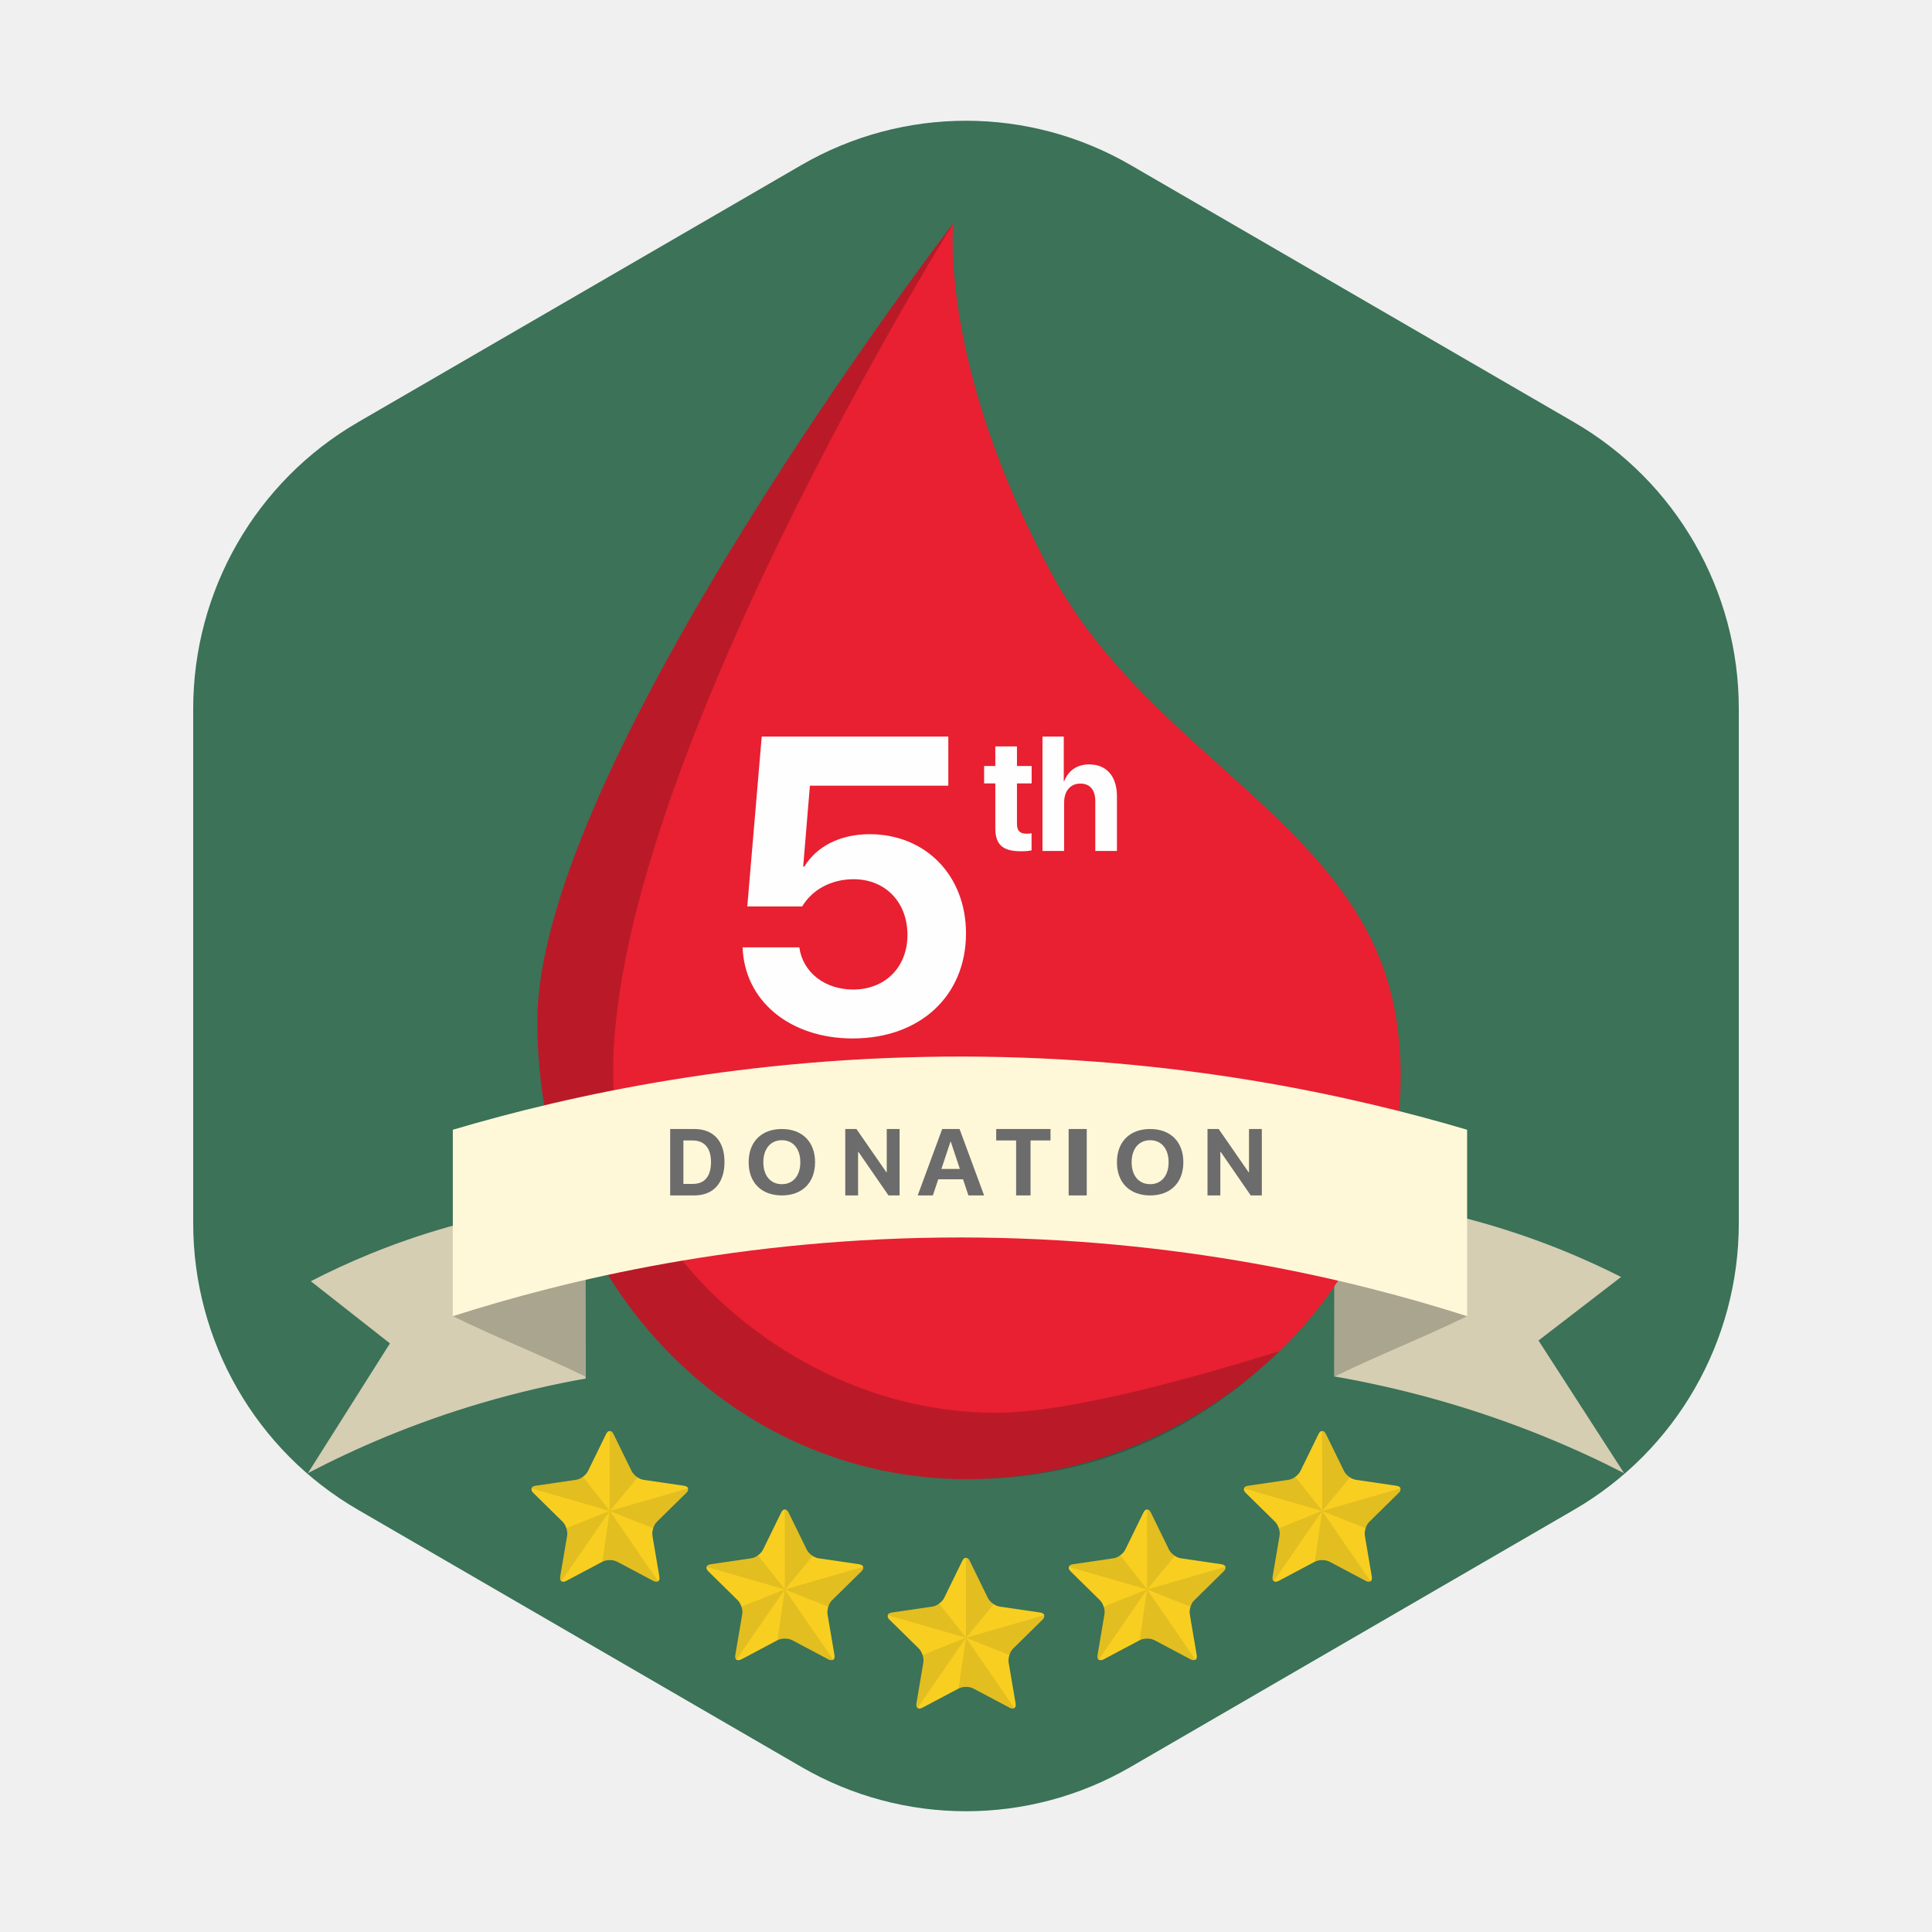
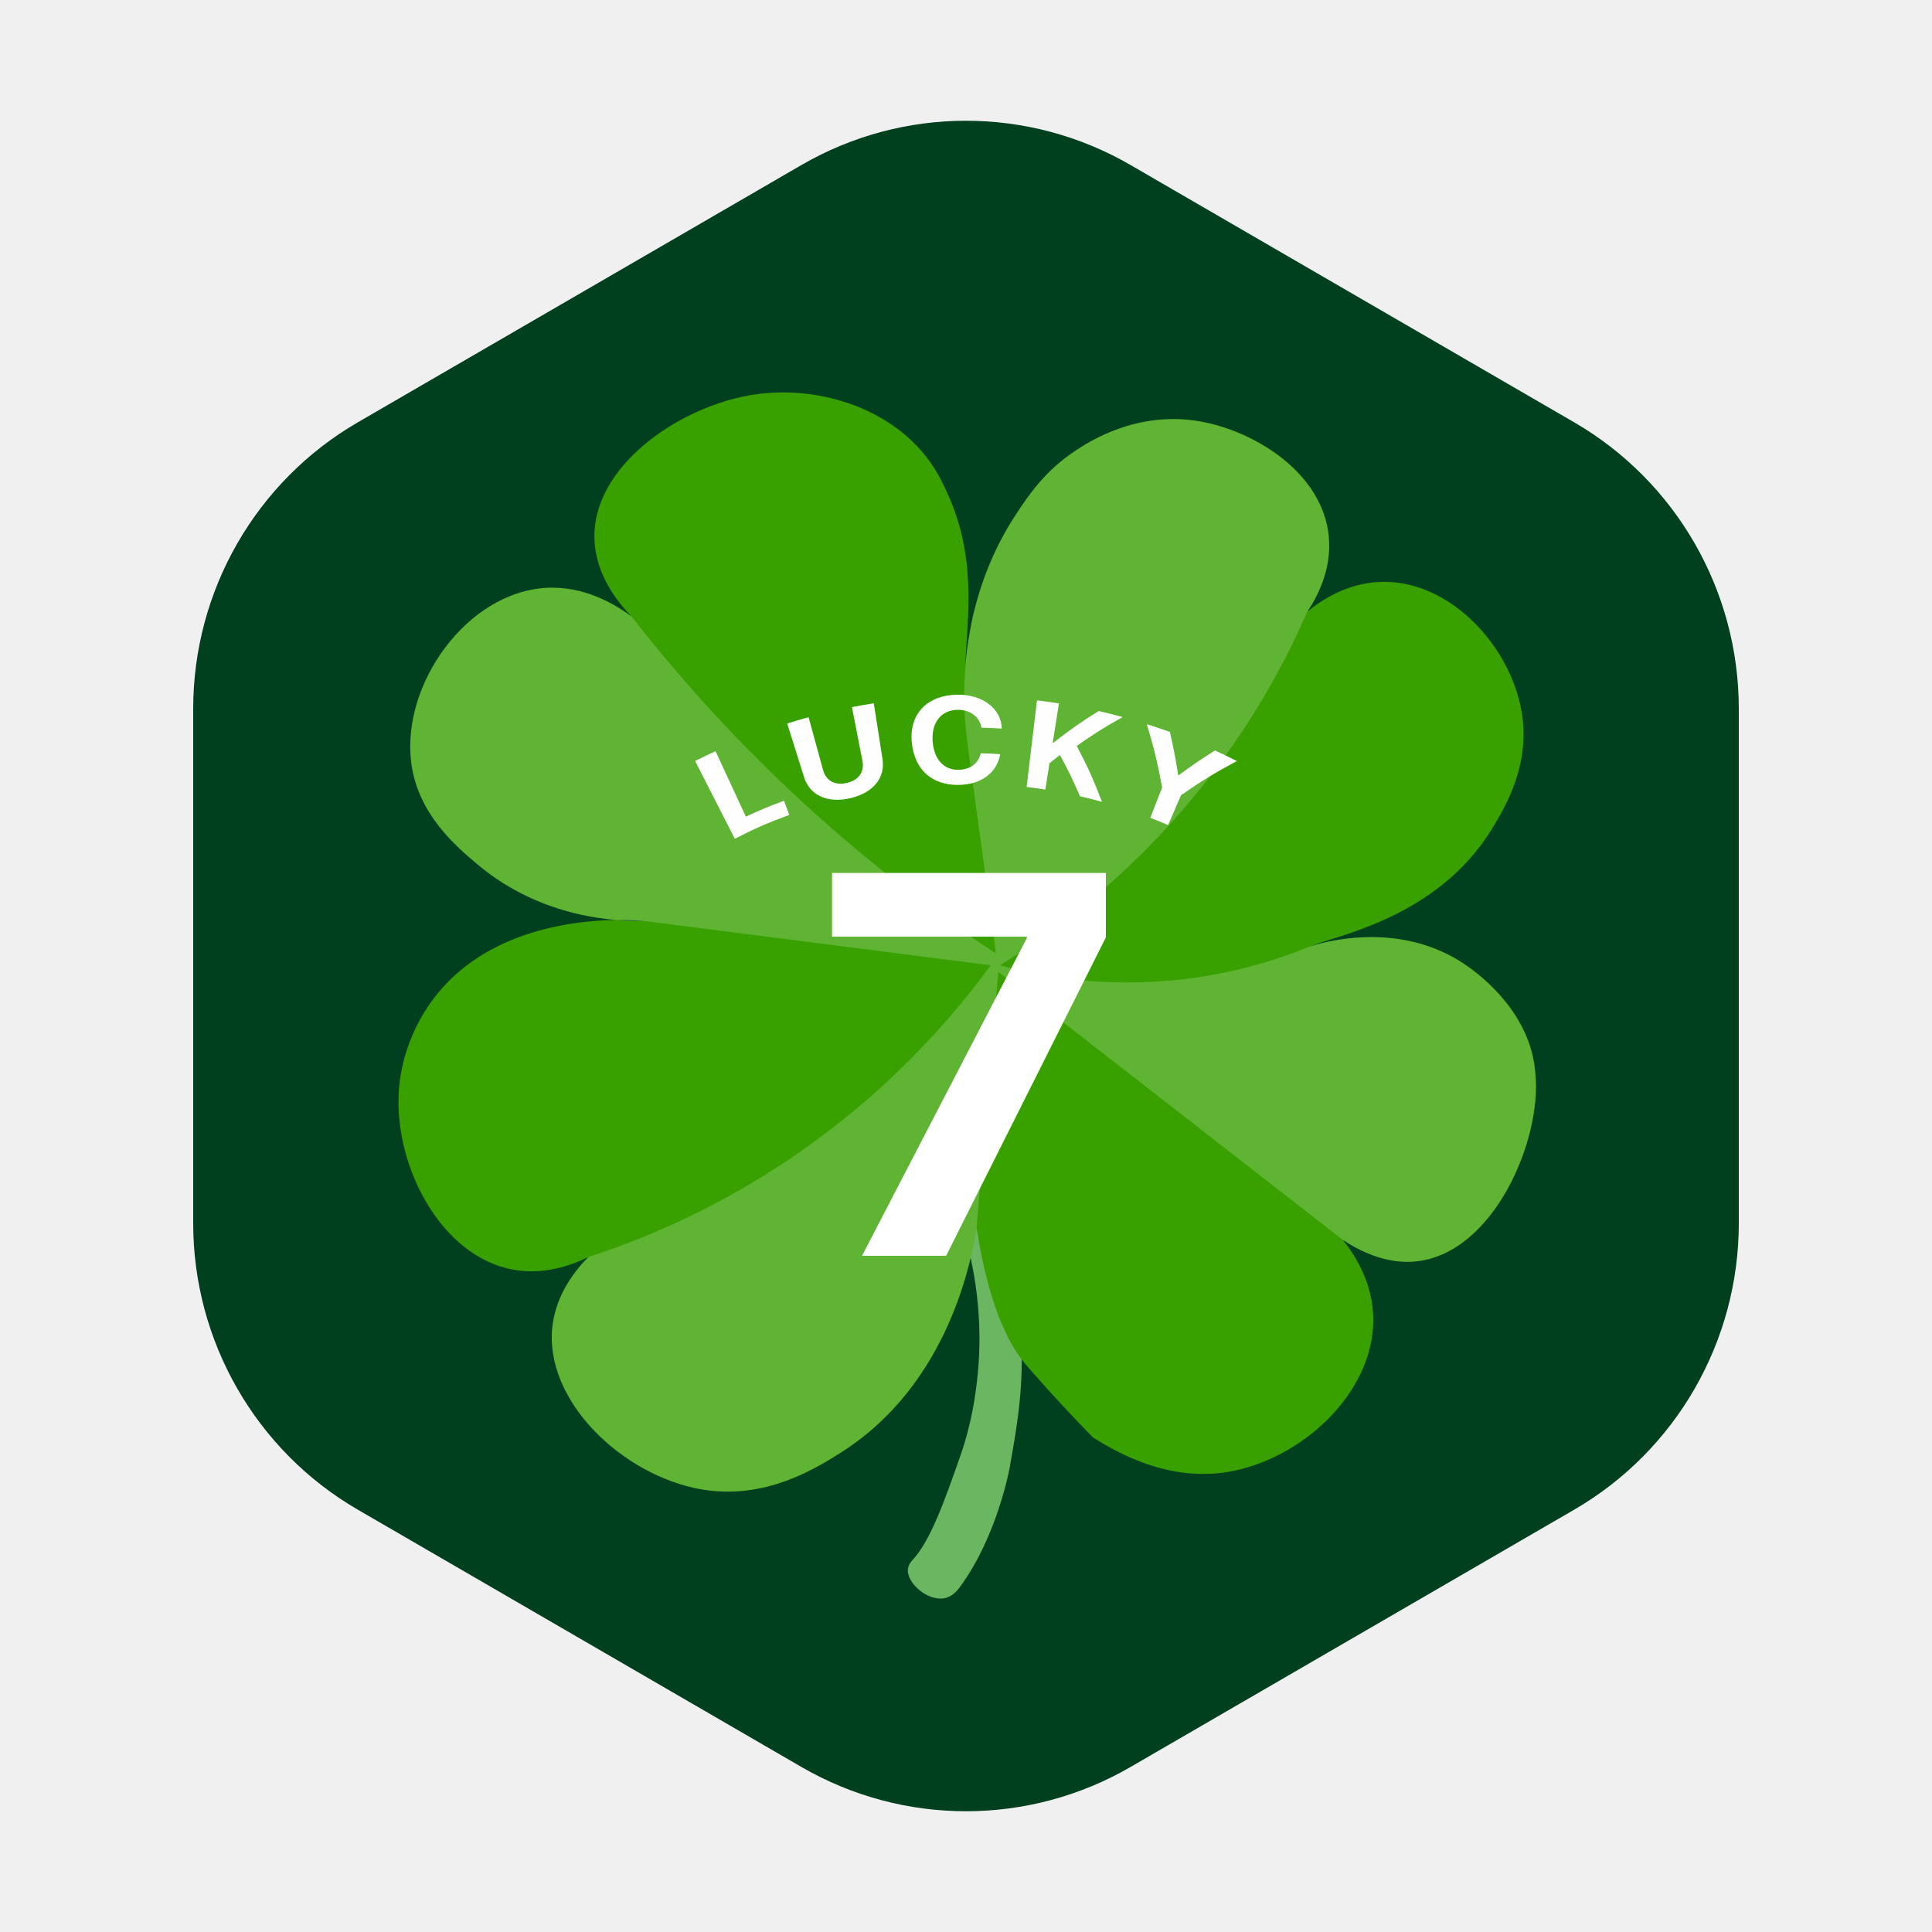
<svg xmlns="http://www.w3.org/2000/svg" xmlns:xlink="http://www.w3.org/1999/xlink" width="320" height="320" viewBox="0 0 320 320">
  <defs>
-     <path id="badge005-a" d="M288,202.608 L288,117.393 C288,97.82 277.605,79.734 260.733,69.948 L187.267,27.34 C170.395,17.553 149.605,17.553 132.733,27.34 L59.268,69.948 C42.395,79.734 32,97.82 32,117.393 L32,202.608 C32,222.181 42.395,240.267 59.268,250.052 L132.733,292.66 C149.605,302.447 170.395,302.447 187.267,292.66 L260.733,250.052 C277.605,240.267 288,222.181 288,202.608" />
-     <polygon id="badge005-c" points="0 0 26 0 26 25 0 25" />
-     <polygon id="badge005-e" points="0 0 26 0 26 25 0 25" />
-     <polygon id="badge005-g" points="0 0 26 0 26 25 0 25" />
-     <polygon id="badge005-i" points="0 0 26 0 26 25 0 25" />
-     <polygon id="badge005-k" points="0 0 26 0 26 25 0 25" />
+     <path id="badge007-a" d="M288,202.608 L288,117.393 C288,97.82 277.605,79.734 260.733,69.948 L187.267,27.34 C170.395,17.553 149.605,17.553 132.733,27.34 L59.267,69.948 C42.395,79.734 32,97.82 32,117.393 L32,202.608 C32,222.181 42.395,240.267 59.267,250.052 L132.733,292.66 C149.605,302.447 170.395,302.447 187.267,292.66 L260.733,250.052 C277.605,240.267 288,222.181 288,202.608" />
  </defs>
  <g fill="none" fill-rule="evenodd">
-     <mask id="badge005-b" fill="#fff">
-       <use xlink:href="#badge005-a" />
+     <mask id="badge007-b" fill="#fff">
+       <use xlink:href="#badge007-a" />
    </mask>
-     <use fill="#3B7258" xlink:href="#badge005-a" />
-     <g mask="url(#badge005-b)">
-       <g transform="translate(51 37)">
-         <path fill="#D5CEB2" d="M46,191.33 C40.694,192.273 34.932,193.57 28.839,195.359 C17.411,198.715 7.771,202.935 0,207 C4.528,199.836 9.056,192.673 13.585,185.509 C9.215,182.077 4.845,178.644 0.477,175.212 C6.343,172.182 13.933,168.873 23.119,166.257 C31.778,163.791 39.6,162.583 46,162 L46,191.33 Z" />
-         <path fill="#010202" fill-opacity=".2" d="M24,181 C27.902,179.47 32.031,177.245 36.382,175.844 C39.679,174.783 42.889,173.839 46,173 C45.982,179 45.964,185 45.947,191 C38.632,187.42 31.316,184.58 24,181 Z" />
-         <path fill="#D5CEB2" d="M170,190.981 C175.536,191.945 181.549,193.271 187.907,195.1 C199.832,198.531 209.891,202.844 218,207 C213.275,199.677 208.549,192.354 203.824,185.031 C208.383,181.523 212.943,178.014 217.502,174.505 C211.381,171.409 203.461,168.025 193.876,165.352 C184.841,162.831 176.678,161.596 170,161 L170,190.981 Z" />
-         <path fill="#010202" fill-opacity=".2" d="M192,181 C188.098,179.471 183.969,177.245 179.618,175.845 C176.321,174.783 173.111,173.839 170,173 C170.017,179 170.036,185 170.053,191 C177.368,187.42 184.684,184.58 192,181 Z" />
-         <g transform="translate(38)">
-           <path fill="#E82031" d="M0,132.226 C0,174.776 31.86,208 71.171,208 L71.171,208 C110.473,208 148.495,174.426 142.342,132.226 L142.342,132.226 C137.623,99.837 101.93,88.882 85.231,58.092 L85.231,58.092 C66.467,23.506 68.887,0 68.887,0 L68.887,0 C68.887,0 0,89.672 0,132.226 L0,132.226 Z" />
-           <path fill="#000" fill-opacity=".2" d="M71.171,208 C91.057,208 108.31,200.932 122.931,186.796 C100.977,193.599 85.333,197 76,197 C44.819,197 19.394,173.675 14,153 C2,107 68.887,1.42108547e-14 68.887,1.42108547e-14 C68.887,1.42108547e-14 4.26325641e-14,89.672 4.26325641e-14,132.226 C4.26325641e-14,174.776 31.86,208 71.171,208 Z" />
-         </g>
-         <path fill="#FEFEFE" d="M90.247,135 C79.811,135 72.303,128.763 72,119.915 L81.393,119.915 C81.965,124.051 85.601,126.898 90.315,126.898 C95.634,126.898 99.304,123.169 99.304,117.847 C99.304,112.424 95.634,108.627 90.382,108.627 C86.712,108.627 83.548,110.322 81.864,113.136 L72.774,113.136 L75.165,85 L106.071,85 L106.071,93.136 L83.144,93.136 L82.033,106.525 L82.235,106.525 C84.221,103.237 88.093,101.169 93.042,101.169 C102.334,101.169 109,108.051 109,117.576 C109,127.949 101.391,135 90.247,135 Z M117.441,86.629 L117.441,89.872 L119.873,89.872 L119.873,92.76 L117.441,92.76 L117.441,99.496 C117.441,100.573 117.932,101.086 118.988,101.086 C119.308,101.086 119.639,101.058 119.86,101.019 L119.86,103.842 C119.491,103.934 118.878,104 118.153,104 C115.058,104 113.854,102.897 113.854,100.153 L113.854,92.76 L112,92.76 L112,89.872 L113.854,89.872 L113.854,86.629 L117.441,86.629 Z M121.669,85 L125.194,85 L125.194,92.38 L125.268,92.38 C125.967,90.607 127.404,89.609 129.407,89.609 C132.329,89.609 134,91.631 134,94.888 L134,103.948 L130.414,103.948 L130.414,95.701 C130.414,93.889 129.579,92.787 127.945,92.787 C126.25,92.787 125.255,94.06 125.255,95.912 L125.255,103.948 L121.669,103.948 L121.669,85 Z" />
-         <path fill="#FFF8D8" d="M192,181 C173.267,175.016 144.222,167.979 108.123,167.963 C71.901,167.947 42.761,175.007 24,181 L24,150.122 C43.547,144.34 72.749,137.925 108.62,138.001 C143.88,138.074 172.621,144.389 192,150.122 L192,181 Z" />
-         <path fill="#6C6C6C" d="M62.194,159.094 L63.741,159.094 C65.703,159.094 66.763,157.843 66.763,155.465 C66.763,153.163 65.673,151.898 63.741,151.898 L62.194,151.898 L62.194,159.094 Z M64.002,150 C67.148,150 69,151.966 69,155.458 C69,158.949 67.148,161 64.002,161 L60,161 L60,150 L64.002,150 Z M75.434,155.504 C75.434,157.729 76.627,159.136 78.5,159.136 C80.365,159.136 81.558,157.729 81.558,155.504 C81.558,153.271 80.365,151.856 78.5,151.856 C76.634,151.856 75.434,153.271 75.434,155.504 Z M84,155.504 C84,158.886 81.874,161 78.5,161 C75.117,161 73,158.886 73,155.504 C73,152.114 75.117,150 78.5,150 C81.874,150 84,152.114 84,155.504 Z M89,161 L89,150 L90.854,150 L95.814,157.165 L95.873,157.165 L95.873,150 L98,150 L98,161 L96.16,161 L91.193,153.796 L91.127,153.796 L91.127,161 L89,161 Z M104.928,156.609 L107.982,156.609 L106.483,152.105 L106.427,152.105 L104.928,156.609 Z M108.508,158.332 L104.402,158.332 L103.511,161 L101,161 L105.058,150 L107.933,150 L112,161 L109.4,161 L108.508,158.332 Z M117.301,161 L117.301,151.898 L114,151.898 L114,150 L123,150 L123,151.898 L119.692,151.898 L119.692,161 L117.301,161 Z M126,161 L126,150 L129,150 L129,161 L126,161 Z M136.434,155.504 C136.434,157.729 137.628,159.136 139.5,159.136 C141.365,159.136 142.558,157.729 142.558,155.504 C142.558,153.271 141.365,151.856 139.5,151.856 C137.634,151.856 136.434,153.271 136.434,155.504 Z M145,155.504 C145,158.886 142.874,161 139.5,161 C136.117,161 134,158.886 134,155.504 C134,152.114 136.117,150 139.5,150 C142.874,150 145,152.114 145,155.504 Z M149,161 L149,150 L150.854,150 L155.814,157.165 L155.872,157.165 L155.872,150 L158,150 L158,161 L156.161,161 L151.193,153.796 L151.127,153.796 L151.127,161 L149,161 Z" />
+     <use fill="#00401F" xlink:href="#badge007-a" />
+     <g mask="url(#badge007-b)">
+       <g transform="translate(66 65)">
+         <path fill="#6AB661" d="M90.425,199.715 C87.701,200.255 84.159,197.217 84.377,194.924 C84.455,194.107 84.993,193.548 85.148,193.383 C88.145,190.198 90.595,183.188 93.066,176.117 C95.021,170.524 95.569,165.925 95.855,163.411 C96.451,158.16 96.762,149.116 93.376,137.998 C95.367,137.564 97.357,137.131 99.347,136.697 C100.787,141.027 102.37,147.072 102.983,154.423 C103.77,163.843 102.565,170.608 101.234,178.083 C101.234,178.083 99.197,189.521 92.91,197.967 C92.631,198.343 91.786,199.445 90.425,199.715" />
+         <path fill="#38A100" d="M181.202,72.147 C183.259,68.748 187.42,61.878 186.087,53.24 C184.368,42.091 174.124,30.966 162.647,31.38 C157.051,31.582 152.785,34.468 150.539,36.306 C152.041,34.07 154.601,29.504 154.092,23.917 C153.124,13.293 141.709,6.269 132.459,4.747 C122.131,3.048 114.229,8.264 112.131,9.649 C107.067,12.994 104.383,16.991 102.219,20.288 C96.323,29.269 94.433,38.592 93.897,45.372 C94,39 96.033,28.332 91.239,17.432 C90.21,15.092 89.018,12.44 86.579,9.65 C79.726,1.815 68.062,-1.352 57.863,0.528 C46.05,2.706 32.057,12.378 32.462,24.331 C32.657,30.049 36.083,34.517 38.599,37.109 C35.953,35.14 30.813,31.997 24.443,32.368 C11.347,33.129 0.447,48.303 2.119,61.345 C3.213,69.88 9.63,75.265 13.155,78.224 C23.943,87.278 36.507,87.615 40.688,87.545 C39.045,87.374 16.643,85.385 5.447,100.9 C4.082,102.792 0.426,108.35 0.035,116.11 C-0.588,128.501 7.174,143.148 19.006,145.298 C23.924,146.192 28.376,144.714 31.444,143.209 C29.201,145.488 26.134,149.383 25.508,154.604 C24.034,166.913 37.006,179.354 50.111,181.673 C60.753,183.556 69.329,178.089 73.364,175.528 C91.275,164.161 95.003,143.249 95.753,138.293 C96.741,144.84 98.915,154.938 103.686,160.749 C104.782,162.084 109.399,167.314 115.019,173.086 C118.599,175.286 127.602,180.818 138.279,178.63 C150.596,176.107 162.099,164.793 161.434,152.637 C161.123,146.943 158.23,142.626 156.41,140.358 C162.249,144.238 166.72,144.141 168.696,143.912 C181.48,142.429 189.317,123.853 188.323,113.043 C188.285,112.634 188.249,111.992 188.113,111.149 C186.591,101.727 178.434,95.921 176.366,94.56 C165.341,87.296 152.675,91.206 150.934,91.774 C155,90 172.132,87.127 181.202,72.147 Z" />
+         <path fill="#FEFEFE" fill-opacity=".2" d="M130.012,97.192 C117.064,98.711 106.365,96.722 99.623,94.884 C109.037,89.073 122.301,79.266 134.317,63.72 C141.997,53.783 147.114,44.159 150.54,36.306 C152.041,34.07 154.601,29.504 154.092,23.917 C153.124,13.293 141.709,6.269 132.459,4.747 C122.131,3.048 114.228,8.264 112.132,9.649 C107.067,12.994 104.383,16.991 102.219,20.288 C101.621,21.197 99.2,24.888 97.193,30.234 C96.994,30.765 96.458,32.231 95.899,34.184 C95.429,35.821 95.03,37.177 94.811,38.688 C94.693,39.503 94,43 94,44 C94,45 93.341,49.452 94,56 C94.493,60.899 98.386,87.707 98.94,92.918 C87.835,85.575 75.173,75.955 62.304,63.498 C52.88,54.377 45.049,45.383 38.599,37.109 C35.953,35.14 30.813,31.997 24.443,32.368 C11.347,33.129 0.447,48.303 2.119,61.345 C3.214,69.88 9.63,75.265 13.154,78.224 C23.942,87.278 36.507,87.615 40.688,87.545 C59.822,89.99 78.958,92.435 98.093,94.881 C91.478,103.919 80.429,116.684 63.575,127.772 C51.627,135.633 40.286,140.332 31.444,143.209 C29.201,145.488 26.133,149.383 25.508,154.604 C24.034,166.913 37.005,179.354 50.111,181.672 C60.752,183.556 69.329,178.089 73.364,175.528 C91.275,164.161 95.003,143.249 95.753,138.293 C96.954,124.181 98.155,110.07 99.355,95.958 C118.374,110.758 137.391,125.558 156.409,140.358 C162.249,144.238 166.72,144.141 168.696,143.912 C181.48,142.428 189.317,123.853 188.323,113.043 C188.285,112.634 188.249,111.992 188.113,111.149 C186.591,101.727 178.433,95.921 176.366,94.56 C165.341,87.295 152.675,91.206 150.934,91.774 C145.714,93.914 138.622,96.182 130.012,97.192 Z" />
      </g>
    </g>
-     <g mask="url(#badge005-b)">
-       <g transform="translate(88 237)">
-         <mask id="badge005-d" fill="#fff">
-           <use xlink:href="#badge005-c" />
-         </mask>
-         <path fill="#F8CF20" d="M12.392,0.513 C12.726,-0.171 13.274,-0.171 13.608,0.513 L16.615,6.662 C16.95,7.345 17.835,7.994 18.583,8.104 L25.307,9.09 C26.055,9.199 26.224,9.725 25.683,10.257 L20.817,15.043 C20.276,15.575 19.938,16.625 20.066,17.377 L21.214,24.135 C21.342,24.886 20.899,25.211 20.231,24.856 L14.216,21.666 C13.547,21.311 12.453,21.311 11.784,21.666 L5.769,24.856 C5.101,25.211 4.658,24.886 4.786,24.135 L5.934,17.377 C6.062,16.625 5.724,15.575 5.183,15.043 L0.317,10.257 C-0.224,9.725 -0.055,9.199 0.693,9.09 L7.417,8.104 C8.165,7.994 9.05,7.345 9.385,6.662 L12.392,0.513 Z" mask="url(#badge005-d)" />
-         <path fill="#231F20" fill-opacity=".1" d="M12.989,-4.4408921e-15 C13.03,0 13.093,0.006 13.163,0.032 C13.275,0.075 13.34,0.147 13.412,0.228 C13.465,0.288 13.536,0.381 13.597,0.513 C14.6,2.562 15.603,4.611 16.607,6.661 C16.704,6.859 16.903,7.143 17.214,7.419 C17.37,7.558 17.512,7.652 17.604,7.709 C16.074,9.558 14.543,11.406 13.013,13.255 C17.334,12.008 21.656,10.761 25.977,9.514 C25.989,9.553 26.003,9.612 25.999,9.685 C25.996,9.767 25.972,9.824 25.947,9.885 C25.902,9.996 25.844,10.071 25.808,10.117 C25.761,10.178 25.716,10.224 25.681,10.256 C24.058,11.851 22.435,13.446 20.812,15.041 C20.603,15.403 20.394,15.764 20.185,16.126 C17.792,15.176 15.4,14.226 13.007,13.277 C15.677,17.153 18.347,21.03 21.016,24.907 C20.988,24.927 20.946,24.953 20.891,24.972 C20.75,25.022 20.624,24.994 20.524,24.972 C20.451,24.956 20.343,24.923 20.225,24.853 C18.218,23.79 16.212,22.726 14.206,21.663 C13.536,21.308 12.441,21.308 11.772,21.663 C12.175,18.867 12.578,16.072 12.981,13.277 C10.307,17.153 7.635,21.03 4.961,24.907 C4.935,24.887 4.899,24.856 4.865,24.811 C4.781,24.7 4.765,24.583 4.752,24.481 C4.742,24.402 4.736,24.28 4.768,24.132 L5.918,17.375 C5.876,16.958 5.834,16.542 5.792,16.126 C8.185,15.169 10.579,14.213 12.972,13.257 C8.648,12.009 4.324,10.762 -1.79870008e-13,9.514 C0.01,9.481 0.028,9.433 0.061,9.383 C0.148,9.251 0.277,9.199 0.376,9.159 C0.443,9.132 0.543,9.1 0.672,9.089 C2.915,8.76 5.158,8.432 7.401,8.103 C7.781,7.934 8.161,7.766 8.541,7.597 C10.025,9.478 11.509,11.358 12.994,13.239 C12.992,8.826 12.99,4.413 12.989,-4.4408921e-15" />
-         <g transform="translate(59 21)">
-           <mask id="badge005-f" fill="#fff">
-             <use xlink:href="#badge005-e" />
-           </mask>
-           <path fill="#F8CF20" d="M12.392,0.513 C12.726,-0.171 13.274,-0.171 13.608,0.513 L16.615,6.662 C16.95,7.345 17.835,7.994 18.583,8.104 L25.307,9.09 C26.055,9.199 26.224,9.725 25.683,10.257 L20.817,15.043 C20.276,15.575 19.938,16.625 20.066,17.377 L21.214,24.135 C21.342,24.886 20.899,25.211 20.231,24.856 L14.216,21.666 C13.547,21.311 12.453,21.311 11.784,21.666 L5.769,24.856 C5.101,25.211 4.658,24.886 4.786,24.135 L5.934,17.377 C6.062,16.625 5.724,15.575 5.183,15.043 L0.317,10.257 C-0.224,9.725 -0.055,9.199 0.693,9.09 L7.417,8.104 C8.165,7.994 9.05,7.345 9.385,6.662 L12.392,0.513 Z" mask="url(#badge005-f)" />
-           <path fill="#231F20" fill-opacity=".1" d="M12.989,-4.4408921e-15 C13.03,0 13.093,0.006 13.163,0.032 C13.275,0.075 13.34,0.147 13.412,0.228 C13.465,0.288 13.536,0.381 13.597,0.513 C14.6,2.562 15.603,4.611 16.607,6.661 C16.704,6.859 16.903,7.143 17.214,7.419 C17.37,7.558 17.512,7.652 17.604,7.709 C16.074,9.558 14.543,11.406 13.013,13.255 C17.334,12.008 21.656,10.761 25.977,9.514 C25.989,9.553 26.003,9.612 25.999,9.685 C25.996,9.767 25.972,9.824 25.947,9.885 C25.902,9.996 25.844,10.071 25.808,10.117 C25.761,10.178 25.716,10.224 25.681,10.256 C24.058,11.851 22.435,13.446 20.812,15.041 C20.603,15.403 20.394,15.764 20.185,16.126 C17.792,15.176 15.4,14.226 13.007,13.277 C15.677,17.153 18.347,21.03 21.016,24.907 C20.988,24.927 20.946,24.953 20.891,24.972 C20.75,25.022 20.624,24.994 20.524,24.972 C20.451,24.956 20.343,24.923 20.225,24.853 C18.218,23.79 16.212,22.726 14.206,21.663 C13.536,21.308 12.441,21.308 11.772,21.663 C12.175,18.867 12.578,16.072 12.981,13.277 C10.307,17.153 7.635,21.03 4.961,24.907 C4.935,24.887 4.899,24.856 4.865,24.811 C4.781,24.7 4.765,24.583 4.752,24.481 C4.742,24.402 4.736,24.28 4.768,24.132 L5.918,17.375 C5.876,16.958 5.834,16.542 5.792,16.126 C8.185,15.169 10.579,14.213 12.972,13.257 C8.648,12.009 4.324,10.762 -1.79870008e-13,9.514 C0.01,9.481 0.028,9.433 0.061,9.383 C0.148,9.251 0.277,9.199 0.376,9.159 C0.443,9.132 0.543,9.1 0.672,9.089 C2.915,8.76 5.158,8.432 7.401,8.103 C7.781,7.934 8.161,7.766 8.541,7.597 C10.025,9.478 11.509,11.358 12.994,13.239 C12.992,8.826 12.99,4.413 12.989,-4.4408921e-15" />
-         </g>
-         <g transform="translate(29 13)">
-           <mask id="badge005-h" fill="#fff">
-             <use xlink:href="#badge005-g" />
-           </mask>
-           <path fill="#F8CF20" d="M12.392,0.513 C12.726,-0.171 13.274,-0.171 13.608,0.513 L16.615,6.662 C16.95,7.345 17.835,7.994 18.583,8.104 L25.307,9.09 C26.055,9.199 26.224,9.725 25.683,10.257 L20.817,15.043 C20.276,15.575 19.938,16.625 20.066,17.377 L21.214,24.135 C21.342,24.886 20.899,25.211 20.231,24.856 L14.216,21.666 C13.547,21.311 12.453,21.311 11.784,21.666 L5.769,24.856 C5.101,25.211 4.658,24.886 4.786,24.135 L5.934,17.377 C6.062,16.625 5.724,15.575 5.183,15.043 L0.317,10.257 C-0.224,9.725 -0.055,9.199 0.693,9.09 L7.417,8.104 C8.165,7.994 9.05,7.345 9.385,6.662 L12.392,0.513 Z" mask="url(#badge005-h)" />
-           <path fill="#231F20" fill-opacity=".1" d="M12.989,-4.4408921e-15 C13.03,0 13.093,0.006 13.163,0.032 C13.275,0.075 13.34,0.147 13.412,0.228 C13.465,0.288 13.536,0.381 13.597,0.513 C14.6,2.562 15.603,4.611 16.607,6.661 C16.704,6.859 16.903,7.143 17.214,7.419 C17.37,7.558 17.512,7.652 17.604,7.709 C16.074,9.558 14.543,11.406 13.013,13.255 C17.334,12.008 21.656,10.761 25.977,9.514 C25.989,9.553 26.003,9.612 25.999,9.685 C25.996,9.767 25.972,9.824 25.947,9.885 C25.902,9.996 25.844,10.071 25.808,10.117 C25.761,10.178 25.716,10.224 25.681,10.256 C24.058,11.851 22.435,13.446 20.812,15.041 C20.603,15.403 20.394,15.764 20.185,16.126 C17.792,15.176 15.4,14.226 13.007,13.277 C15.677,17.153 18.347,21.03 21.016,24.907 C20.988,24.927 20.946,24.953 20.891,24.972 C20.75,25.022 20.624,24.994 20.524,24.972 C20.451,24.956 20.343,24.923 20.225,24.853 C18.218,23.79 16.212,22.726 14.206,21.663 C13.536,21.308 12.441,21.308 11.772,21.663 C12.175,18.867 12.578,16.072 12.981,13.277 C10.307,17.153 7.635,21.03 4.961,24.907 C4.935,24.887 4.899,24.856 4.865,24.811 C4.781,24.7 4.765,24.583 4.752,24.481 C4.742,24.402 4.736,24.28 4.768,24.132 L5.918,17.375 C5.876,16.958 5.834,16.542 5.792,16.126 C8.185,15.169 10.579,14.213 12.972,13.257 C8.648,12.009 4.324,10.762 -1.79870008e-13,9.514 C0.01,9.481 0.028,9.433 0.061,9.383 C0.148,9.251 0.277,9.199 0.376,9.159 C0.443,9.132 0.543,9.1 0.672,9.089 C2.915,8.76 5.158,8.432 7.401,8.103 C7.781,7.934 8.161,7.766 8.541,7.597 C10.025,9.478 11.509,11.358 12.994,13.239 C12.992,8.826 12.99,4.413 12.989,-4.4408921e-15" />
-         </g>
-         <g transform="translate(118)">
-           <mask id="badge005-j" fill="#fff">
-             <use xlink:href="#badge005-i" />
-           </mask>
-           <path fill="#F8CF20" d="M12.392,0.513 C12.726,-0.171 13.274,-0.171 13.608,0.513 L16.615,6.662 C16.95,7.345 17.835,7.994 18.583,8.104 L25.307,9.09 C26.055,9.199 26.224,9.725 25.683,10.257 L20.817,15.043 C20.276,15.575 19.938,16.625 20.066,17.377 L21.214,24.135 C21.342,24.886 20.899,25.211 20.231,24.856 L14.216,21.666 C13.547,21.311 12.453,21.311 11.784,21.666 L5.769,24.856 C5.101,25.211 4.658,24.886 4.786,24.135 L5.934,17.377 C6.062,16.625 5.724,15.575 5.183,15.043 L0.317,10.257 C-0.224,9.725 -0.055,9.199 0.693,9.09 L7.417,8.104 C8.165,7.994 9.05,7.345 9.385,6.662 L12.392,0.513 Z" mask="url(#badge005-j)" />
-           <path fill="#231F20" fill-opacity=".1" d="M12.989,-4.4408921e-15 C13.03,0 13.093,0.006 13.163,0.032 C13.275,0.075 13.34,0.147 13.412,0.228 C13.465,0.288 13.536,0.381 13.597,0.513 C14.6,2.562 15.603,4.611 16.607,6.661 C16.704,6.859 16.903,7.143 17.214,7.419 C17.37,7.558 17.512,7.652 17.604,7.709 C16.074,9.558 14.543,11.406 13.013,13.255 C17.334,12.008 21.656,10.761 25.977,9.514 C25.989,9.553 26.003,9.612 25.999,9.685 C25.996,9.767 25.972,9.824 25.947,9.885 C25.902,9.996 25.844,10.071 25.808,10.117 C25.761,10.178 25.716,10.224 25.681,10.256 C24.058,11.851 22.435,13.446 20.812,15.041 C20.603,15.403 20.394,15.764 20.185,16.126 C17.792,15.176 15.4,14.226 13.007,13.277 C15.677,17.153 18.347,21.03 21.016,24.907 C20.988,24.927 20.946,24.953 20.891,24.972 C20.75,25.022 20.624,24.994 20.524,24.972 C20.451,24.956 20.343,24.923 20.225,24.853 C18.218,23.79 16.212,22.726 14.206,21.663 C13.536,21.308 12.441,21.308 11.772,21.663 C12.175,18.867 12.578,16.072 12.981,13.277 C10.307,17.153 7.635,21.03 4.961,24.907 C4.935,24.887 4.899,24.856 4.865,24.811 C4.781,24.7 4.765,24.583 4.752,24.481 C4.742,24.402 4.736,24.28 4.768,24.132 L5.918,17.375 C5.876,16.958 5.834,16.542 5.792,16.126 C8.185,15.169 10.579,14.213 12.972,13.257 C8.648,12.009 4.324,10.762 -1.79866538e-13,9.514 C0.01,9.481 0.028,9.433 0.061,9.383 C0.148,9.251 0.277,9.199 0.376,9.159 C0.443,9.132 0.543,9.1 0.672,9.089 C2.915,8.76 5.158,8.432 7.401,8.103 C7.781,7.934 8.161,7.766 8.541,7.597 C10.025,9.478 11.509,11.358 12.994,13.239 C12.992,8.826 12.99,4.413 12.989,-4.4408921e-15" />
-         </g>
-         <g transform="translate(89 13)">
-           <mask id="badge005-l" fill="#fff">
-             <use xlink:href="#badge005-k" />
-           </mask>
-           <path fill="#F8CF20" d="M12.392,0.513 C12.726,-0.171 13.274,-0.171 13.608,0.513 L16.615,6.662 C16.95,7.345 17.835,7.994 18.583,8.104 L25.307,9.09 C26.055,9.199 26.224,9.725 25.683,10.257 L20.817,15.043 C20.276,15.575 19.938,16.625 20.066,17.377 L21.214,24.135 C21.342,24.886 20.899,25.211 20.231,24.856 L14.216,21.666 C13.547,21.311 12.453,21.311 11.784,21.666 L5.769,24.856 C5.101,25.211 4.658,24.886 4.786,24.135 L5.934,17.377 C6.062,16.625 5.724,15.575 5.183,15.043 L0.317,10.257 C-0.224,9.725 -0.055,9.199 0.693,9.09 L7.417,8.104 C8.165,7.994 9.05,7.345 9.385,6.662 L12.392,0.513 Z" mask="url(#badge005-l)" />
-           <path fill="#231F20" fill-opacity=".1" d="M12.989,-4.4408921e-15 C13.03,0 13.093,0.006 13.163,0.032 C13.275,0.075 13.34,0.147 13.412,0.228 C13.465,0.288 13.536,0.381 13.597,0.513 C14.6,2.562 15.603,4.611 16.607,6.661 C16.704,6.859 16.903,7.143 17.214,7.419 C17.37,7.558 17.512,7.652 17.604,7.709 C16.074,9.558 14.543,11.406 13.013,13.255 C17.334,12.008 21.656,10.761 25.977,9.514 C25.989,9.553 26.003,9.612 25.999,9.685 C25.996,9.767 25.972,9.824 25.947,9.885 C25.902,9.996 25.844,10.071 25.808,10.117 C25.761,10.178 25.716,10.224 25.681,10.256 C24.058,11.851 22.435,13.446 20.812,15.041 C20.603,15.403 20.394,15.764 20.185,16.126 C17.792,15.176 15.4,14.226 13.007,13.277 C15.677,17.153 18.347,21.03 21.016,24.907 C20.988,24.927 20.946,24.953 20.891,24.972 C20.75,25.022 20.624,24.994 20.524,24.972 C20.451,24.956 20.343,24.923 20.225,24.853 C18.218,23.79 16.212,22.726 14.206,21.663 C13.536,21.308 12.441,21.308 11.772,21.663 C12.175,18.867 12.578,16.072 12.981,13.277 C10.307,17.153 7.635,21.03 4.961,24.907 C4.935,24.887 4.899,24.856 4.865,24.811 C4.781,24.7 4.765,24.583 4.752,24.481 C4.742,24.402 4.736,24.28 4.768,24.132 L5.918,17.375 C5.876,16.958 5.834,16.542 5.792,16.126 C8.185,15.169 10.579,14.213 12.972,13.257 C8.648,12.009 4.324,10.762 -1.79866538e-13,9.514 C0.01,9.481 0.028,9.433 0.061,9.383 C0.148,9.251 0.277,9.199 0.376,9.159 C0.443,9.132 0.543,9.1 0.672,9.089 C2.915,8.76 5.158,8.432 7.401,8.103 C7.781,7.934 8.161,7.766 8.541,7.597 C10.025,9.478 11.509,11.358 12.994,13.239 C12.992,8.826 12.99,4.413 12.989,-4.4408921e-15" />
-         </g>
+     <g mask="url(#badge007-b)">
+       <g transform="translate(115 115)">
+         <path fill="#FEFEFE" d="M15.728,19.979 C12.053,21.336 10.242,22.125 6.707,23.923 C4.079,18.776 2.766,16.202 0.138,11.054 C1.479,10.373 2.153,10.045 3.513,9.418 C5.522,13.753 6.526,15.92 8.536,20.256 C11.033,19.103 12.299,18.578 14.859,17.633 C15.207,18.572 15.38,19.041 15.728,19.979 Z M21.317,12.516 C21.806,14.303 23.251,15.146 25.272,14.675 C27.283,14.206 28.195,12.812 27.84,10.994 C27.148,7.445 26.801,5.671 26.109,2.122 C27.552,1.842 28.276,1.714 29.726,1.489 C30.304,5.179 30.593,7.025 31.172,10.716 C31.664,13.861 29.591,16.33 25.863,17.2 C22.125,18.071 19.144,16.783 18.188,13.746 C17.067,10.183 16.505,8.4 15.384,4.837 C16.796,4.394 17.504,4.186 18.928,3.798 C19.883,7.285 20.361,9.028 21.317,12.516 Z M36.02,7.961 C35.563,3.329 38.493,0.137 43.572,0.064 C47.786,0.004 50.867,2.433 50.925,5.676 C49.577,5.591 48.903,5.56 47.554,5.524 C47.281,3.744 45.69,2.536 43.608,2.566 C40.908,2.605 39.287,4.64 39.469,7.678 C39.656,10.755 41.309,12.54 43.762,12.505 C45.663,12.478 47.05,11.468 47.448,9.766 C48.737,9.802 49.38,9.83 50.666,9.912 C50.089,13.105 47.437,14.954 43.787,15.007 C39.457,15.069 36.479,12.603 36.02,7.961 Z M55.039,15.346 C55.728,9.609 56.072,6.74 56.76,1.005 C58.216,1.179 58.943,1.28 60.393,1.508 C59.981,4.109 59.776,5.41 59.365,8.014 C59.405,8.02 59.425,8.023 59.465,8.028 C62.308,5.812 63.813,4.755 66.975,2.772 C68.572,3.136 69.368,3.334 70.952,3.766 C67.76,5.553 66.235,6.516 63.344,8.545 C65.252,12.211 66.087,14.07 67.524,17.804 C66.072,17.403 65.343,17.218 63.878,16.883 C62.684,14.132 62.021,12.764 60.562,10.058 C59.859,10.594 59.511,10.866 58.828,11.415 C58.552,13.159 58.415,14.031 58.138,15.775 C56.901,15.58 56.281,15.495 55.039,15.346 Z M75.529,20.455 C76.311,18.443 76.704,17.438 77.485,15.426 C76.705,11.24 76.198,9.136 74.952,4.943 C76.489,5.431 77.254,5.691 78.774,6.242 C79.423,9.102 79.696,10.532 80.141,13.38 C80.171,13.392 80.186,13.399 80.216,13.41 C82.543,11.699 83.748,10.875 86.24,9.303 C87.699,9.973 88.424,10.323 89.863,11.054 C85.984,13.143 84.13,14.281 80.618,16.708 C79.76,18.689 79.33,19.679 78.472,21.66 C77.302,21.155 76.712,20.914 75.529,20.455 Z" />
+         <polygon fill="#FFF" fill-rule="nonzero" points="27.778 93 55.068 40.397 55.068 40.134 22.813 40.134 22.813 29.587 68.164 29.587 68.164 40.266 41.709 93" />
      </g>
    </g>
  </g>
</svg>
